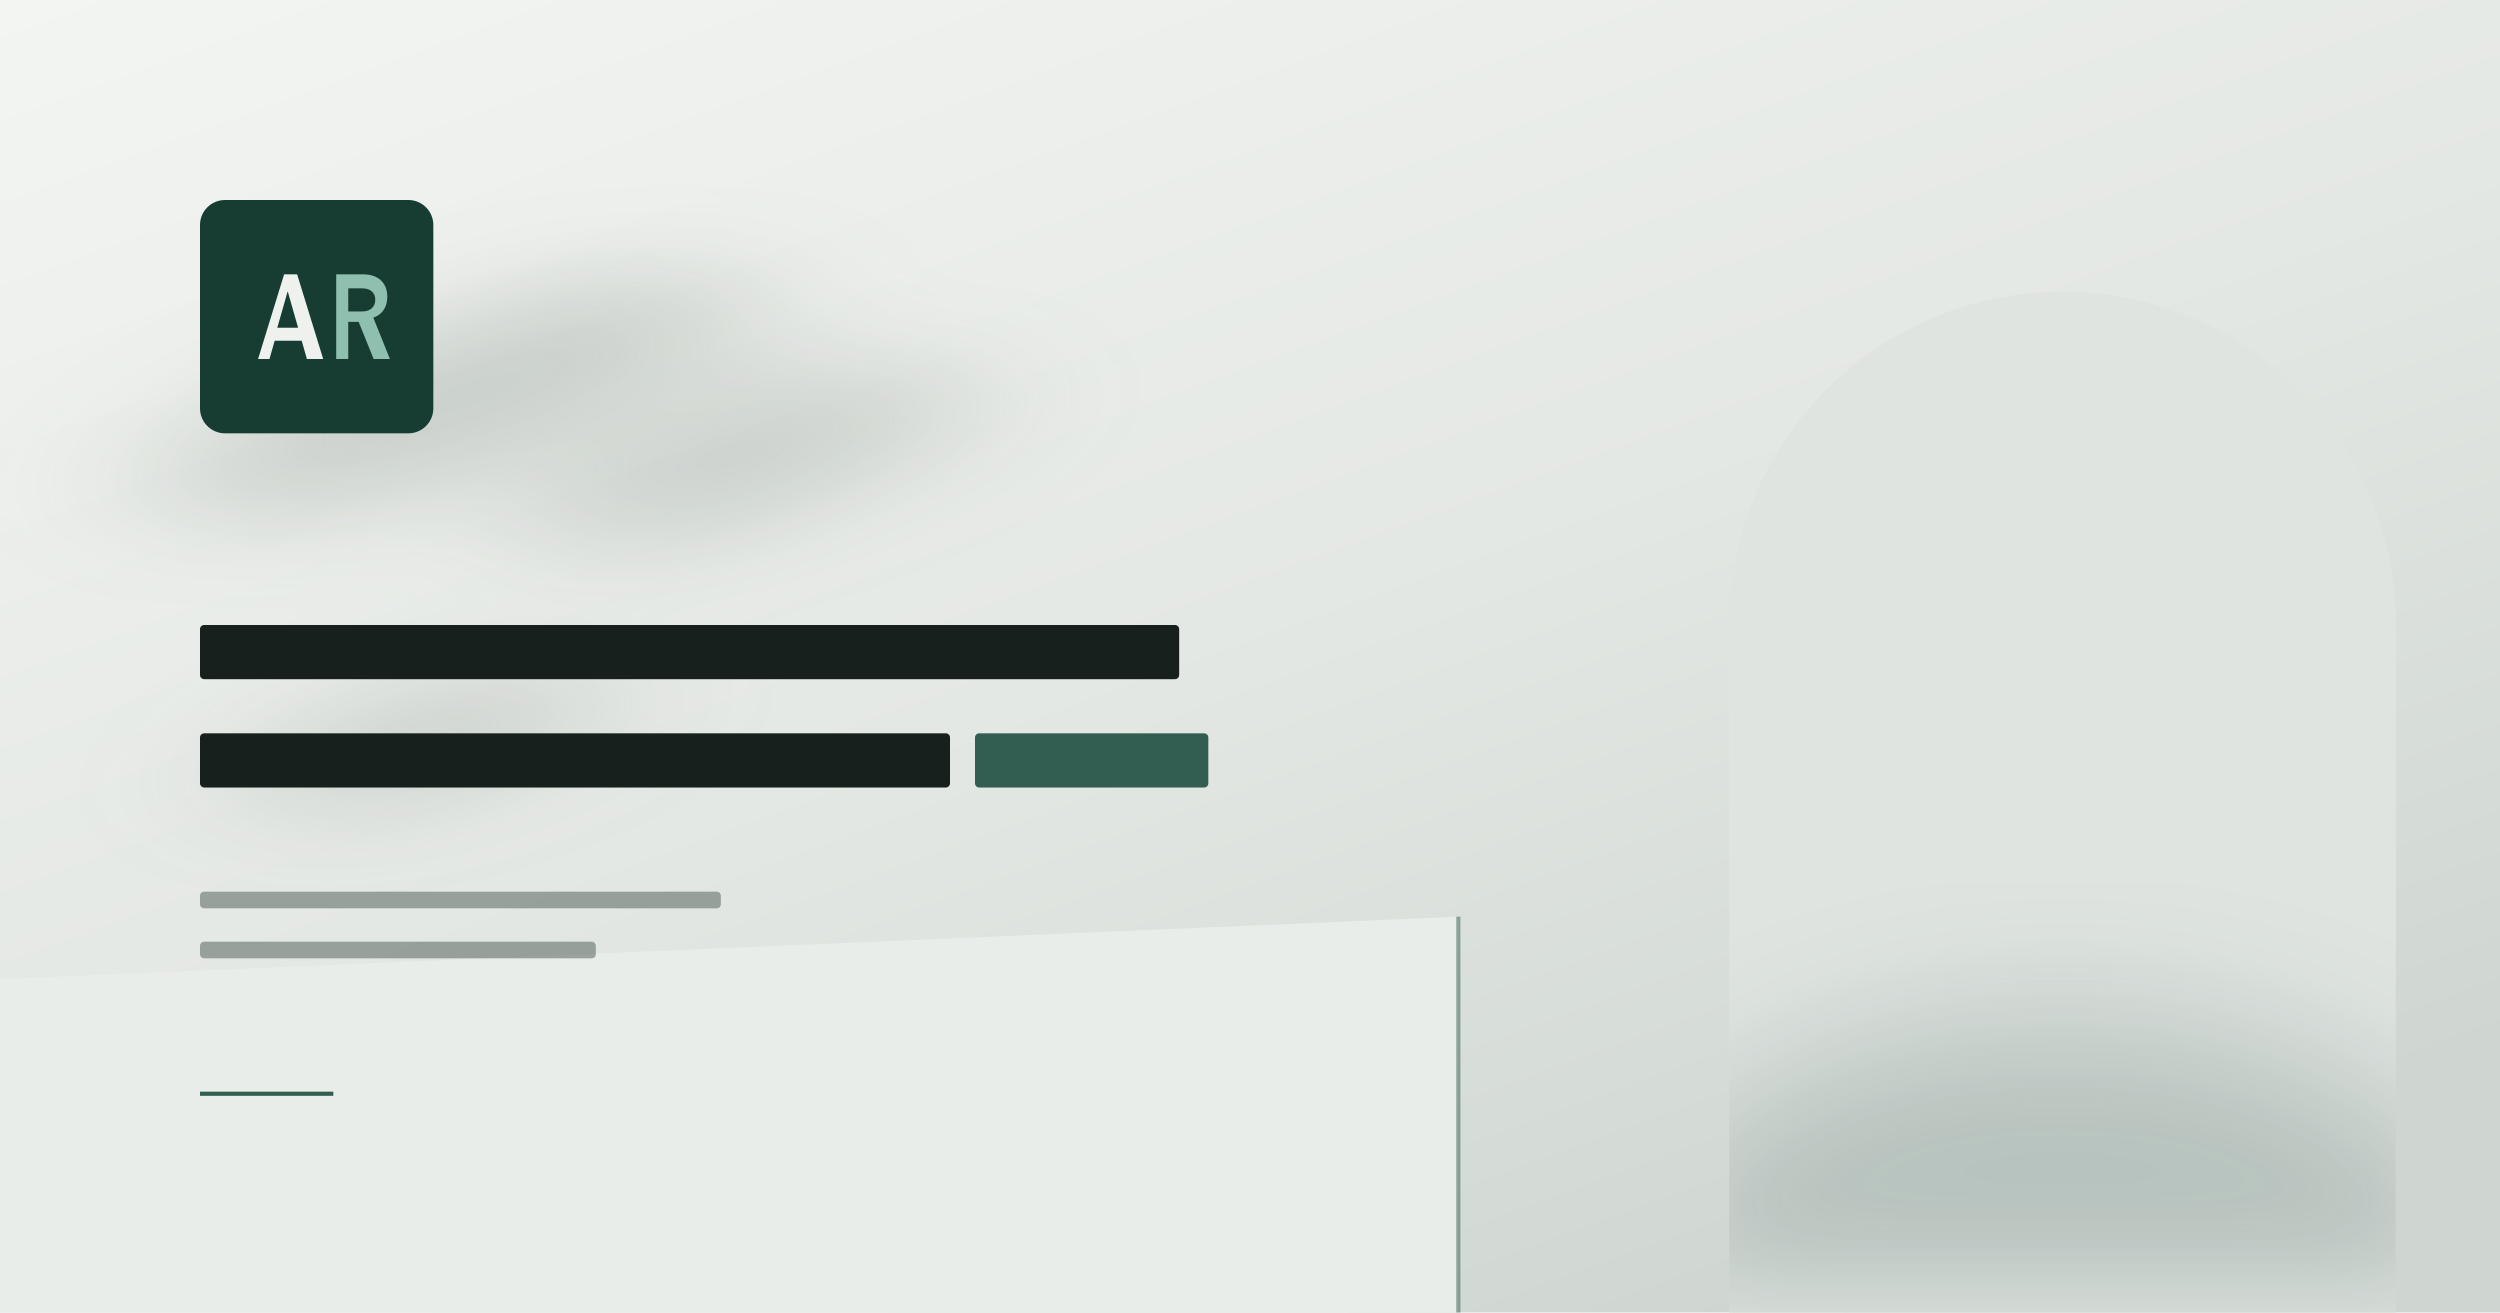
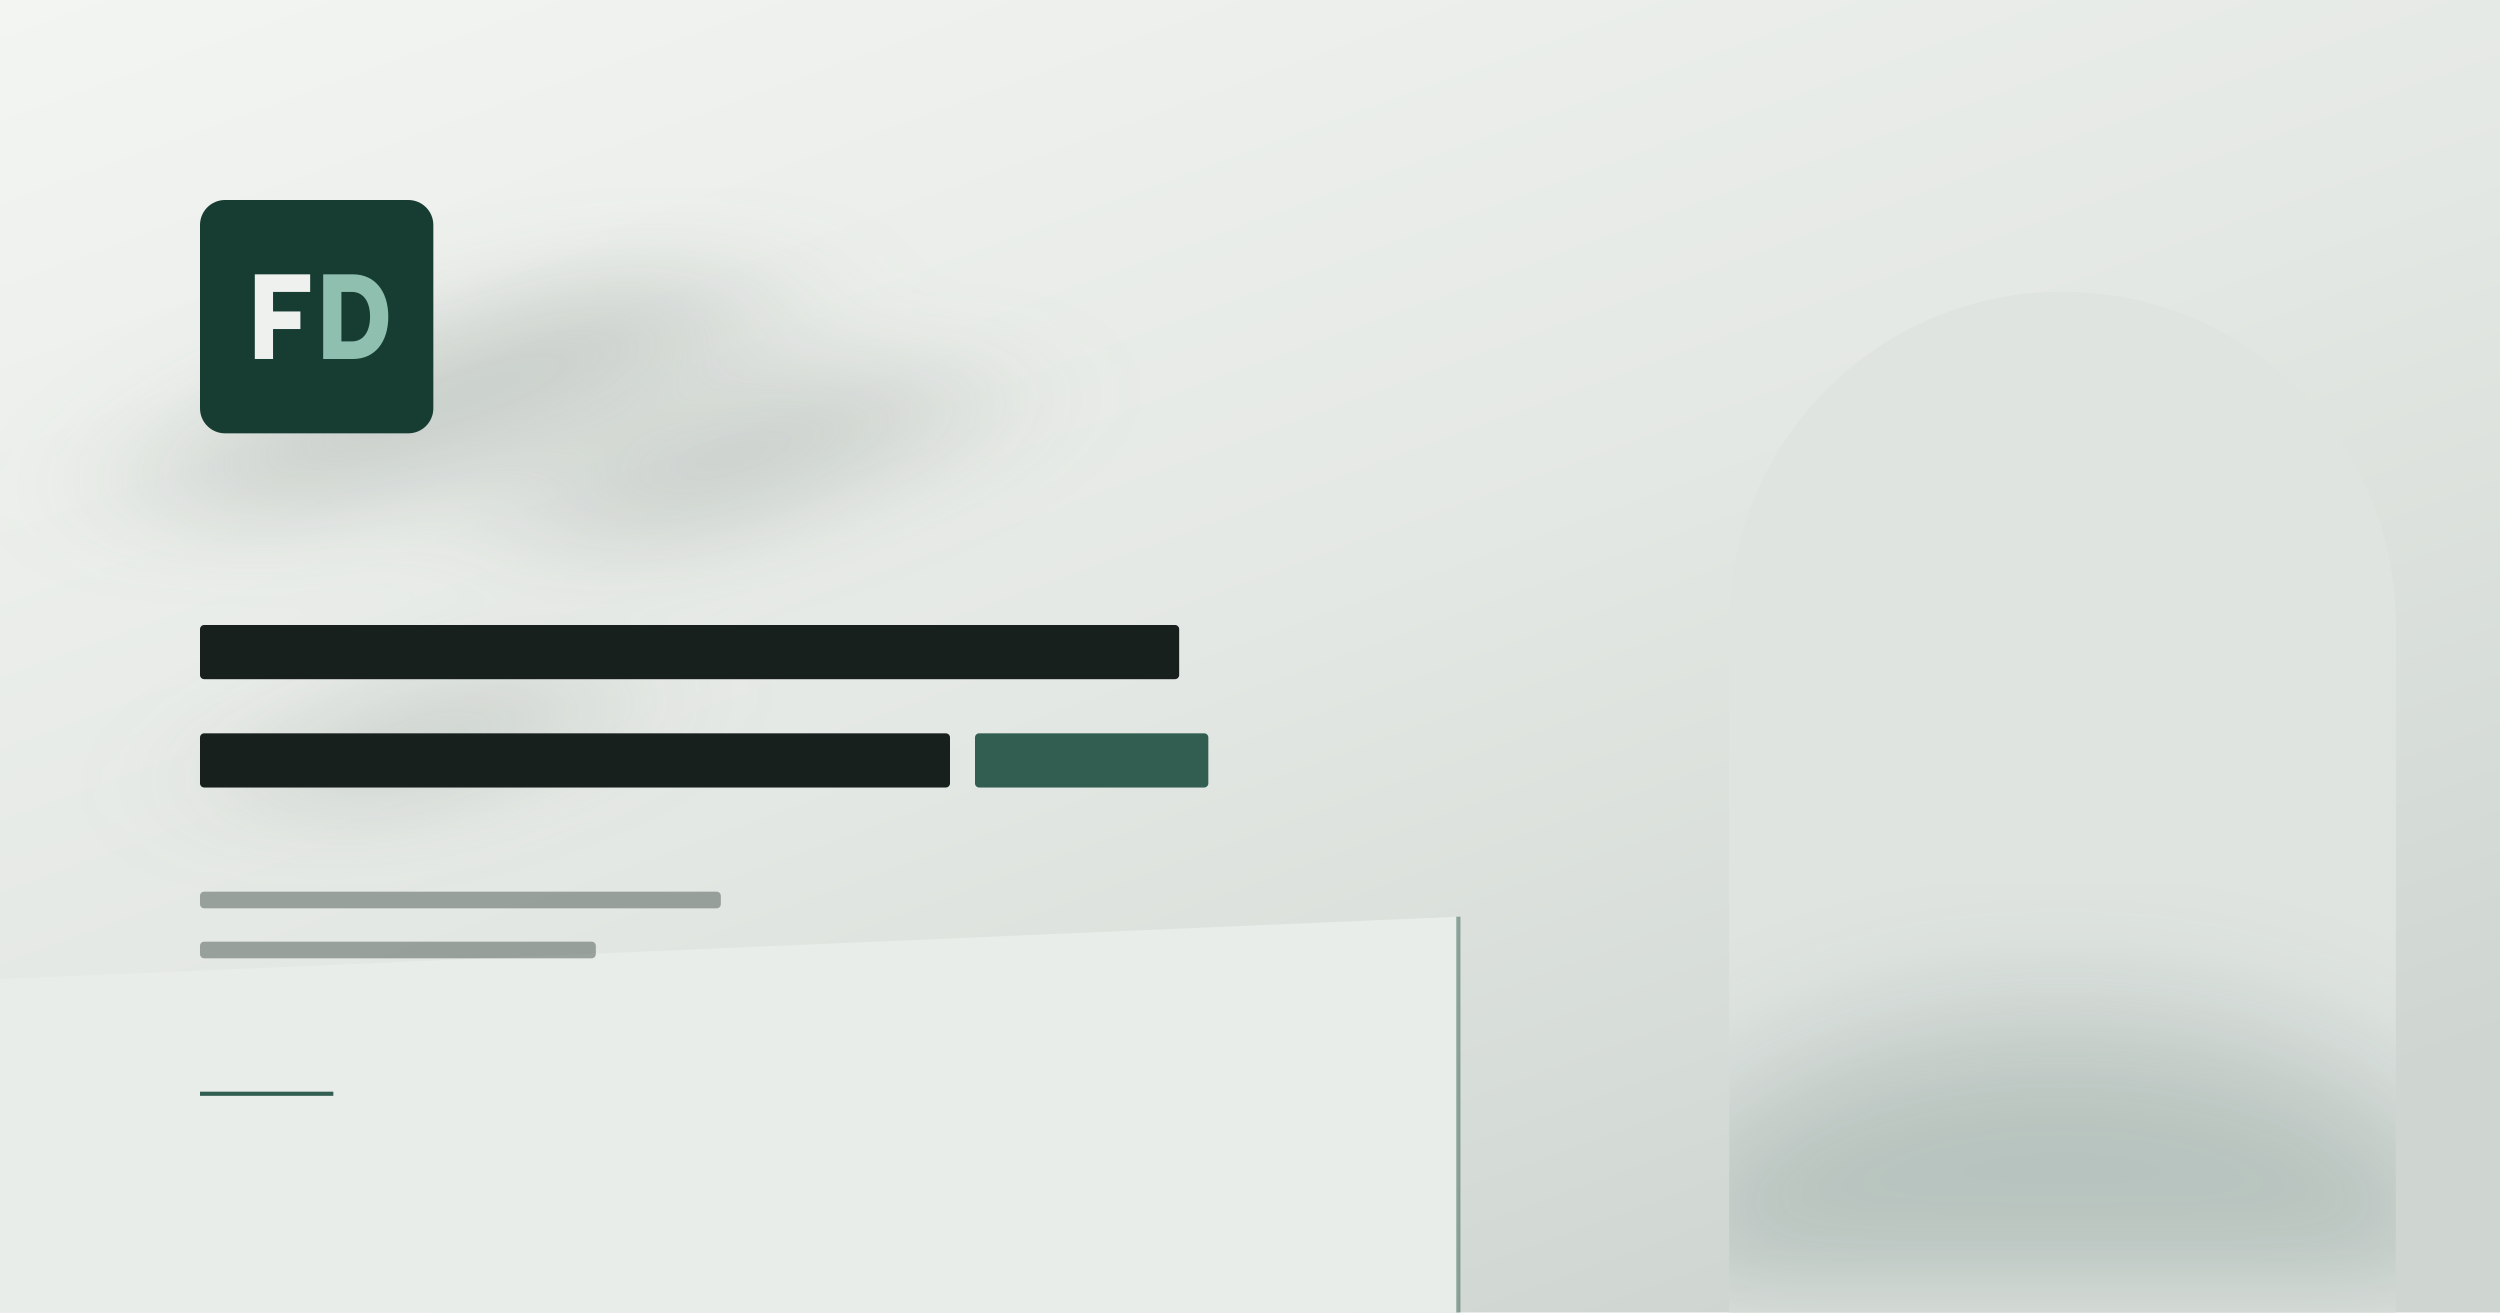
<svg xmlns="http://www.w3.org/2000/svg" viewBox="0 0 1200 630" width="1200" height="630">
  <defs>
    <linearGradient id="stone" x1="0" y1="0" x2="0.7" y2="1">
      <stop offset="0%" stop-color="#F3F5F2" />
      <stop offset="55%" stop-color="#E4E8E4" />
      <stop offset="100%" stop-color="#CFD6D1" />
    </linearGradient>
    <filter id="soft" x="-30%" y="-30%" width="160%" height="160%">
      <feGaussianBlur stdDeviation="34" />
    </filter>
    <clipPath id="arch">
      <path d="M 830 630 L 830 300 A 160 160 0 0 1 1150 300 L 1150 630 Z" />
    </clipPath>
  </defs>
  <rect width="1200" height="630" fill="url(#stone)" />
  <g opacity="0.26" filter="url(#soft)" transform="rotate(-20 400 220)">
    <ellipse cx="240" cy="130" rx="150" ry="32" fill="#5C6A63" />
    <ellipse cx="360" cy="205" rx="110" ry="25" fill="#5C6A63" />
    <ellipse cx="170" cy="280" rx="86" ry="20" fill="#5C6A63" />
  </g>
  <g clip-path="url(#arch)">
    <rect x="830" y="0" width="320" height="630" fill="#DFE4E0" />
    <ellipse cx="990" cy="600" rx="200" ry="110" fill="#173D33" opacity="0.2" filter="url(#soft)" />
  </g>
  <path d="M 0 470 L 700 440 L 700 630 L 0 630 Z" fill="#E9EDE9" />
  <rect x="699" y="440" width="2" height="190" fill="#315E50" opacity="0.5" />
  <g transform="translate(96 96)">
    <rect width="112" height="112" rx="12" fill="#173D33" />
    <g transform="translate(6 6) scale(1.5625)">
-       <path d="M14 45 22 19h4l8 26h-5l-1.6-5.6h-8.3L17.5 45H14zm5.9-9.6h6.4L23.1 24.2 19.9 35.4z" fill="#EEF1EE" />
-       <path d="M38 45V19h8.3c4.6 0 7.4 2.6 7.4 6.9 0 3.2-1.6 5.5-4.3 6.4L54.5 45h-5l-4.6-11.4h-3.2V45H38zm3.7-14.6h4.3c2.5 0 4-1.4 4-3.6s-1.5-3.5-4-3.5h-4.3v7.1z" fill="#8FBFAE" />
+       <path d="M13 19h17v5.4H18.6v6H27v5.4h-8.4V45H13z" fill="#EEF1EE" />
+       <path d="M34 19h9.2c6.6 0 10.8 5.1 10.8 13s-4.2 13-10.8 13H34zm5.6 5.4v15.2h3.2c3.5 0 5.6-2.9 5.6-7.6s-2.1-7.6-5.6-7.6z" fill="#8FBFAE" fill-rule="evenodd" />
    </g>
  </g>
  <g transform="translate(96 300)">
    <rect width="470" height="26" rx="2" fill="#18201E" />
    <rect y="52" width="360" height="26" rx="2" fill="#18201E" />
    <rect x="372" y="52" width="112" height="26" rx="2" fill="#315E50" />
    <rect y="128" width="250" height="8" rx="2" fill="#5A6560" opacity="0.55" />
    <rect y="152" width="190" height="8" rx="2" fill="#5A6560" opacity="0.55" />
  </g>
  <rect x="96" y="524" width="64" height="2" fill="#315E50" />
</svg>
